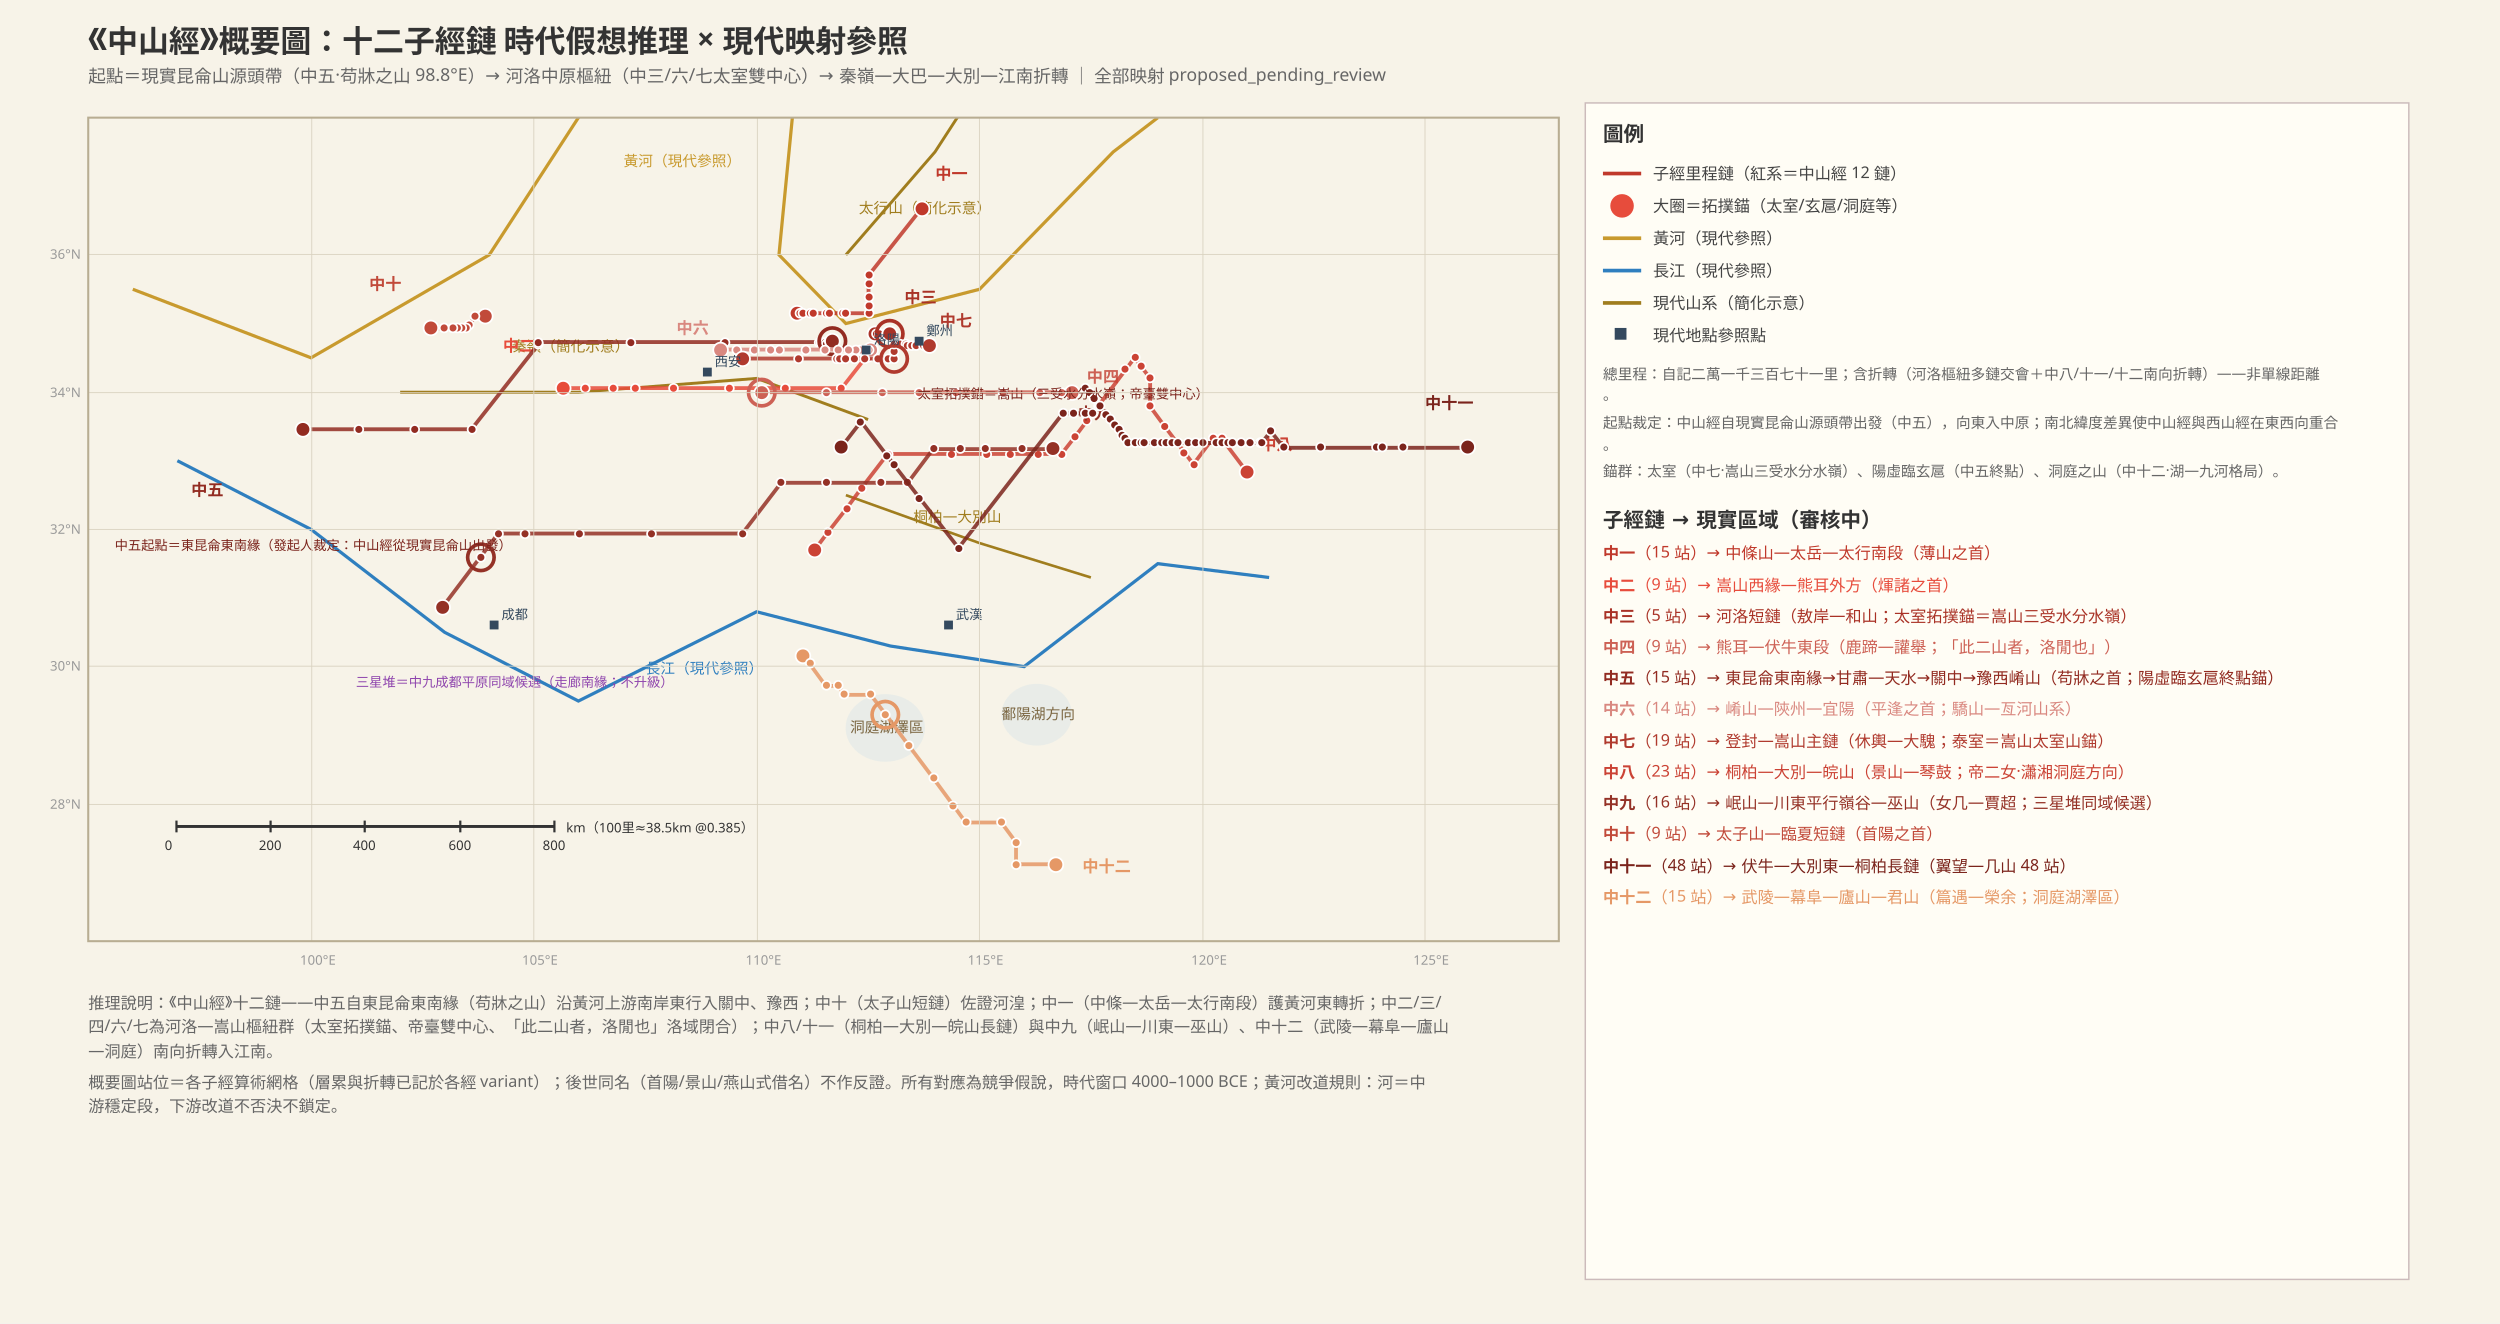
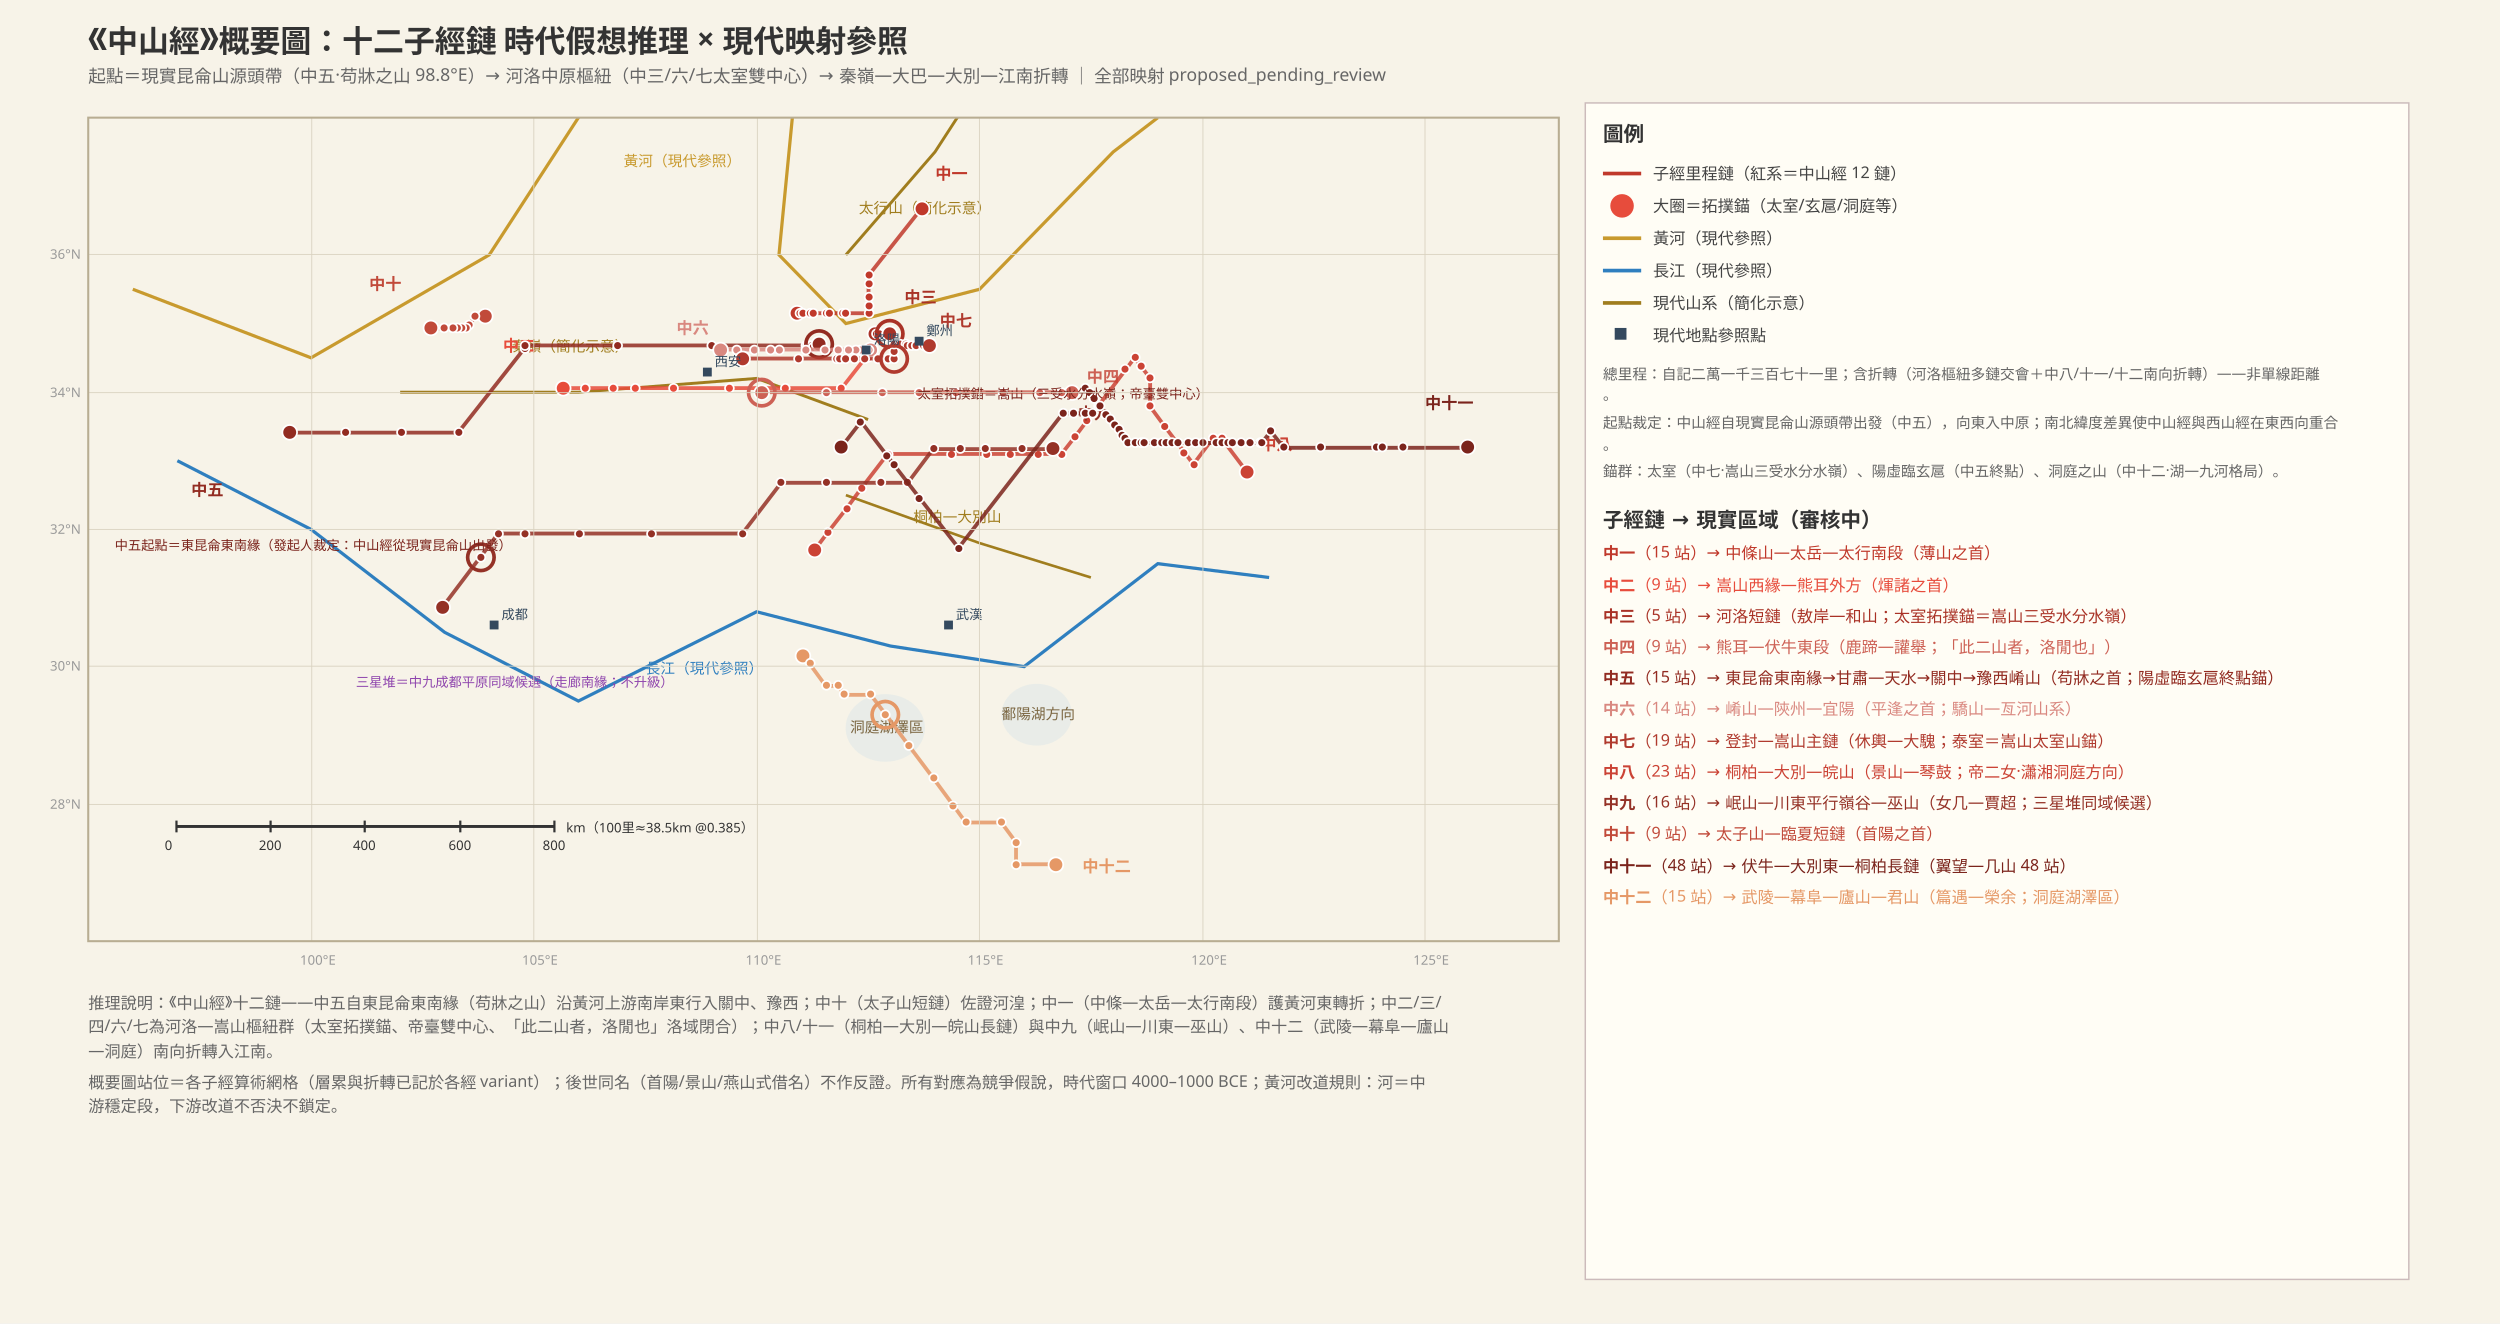
<svg xmlns="http://www.w3.org/2000/svg" width="1700" height="900" font-family="PingFang SC, Hiragino Sans GB, Microsoft YaHei, sans-serif">
  <rect width="1700" height="900" fill="#f7f3e8" />
  <clipPath id="mapclip">
    <rect x="60" y="80" width="1000" height="560" />
  </clipPath>
  <defs>
    <clipPath id="mapclip">
      <rect x="60" y="80" width="1000" height="560" />
    </clipPath>
    <pattern id="sand" width="8" height="8" patternUnits="userSpaceOnUse">
      <rect width="8" height="8" fill="#efe3c0" />
      <circle cx="2" cy="2" r="0.8" fill="#d6b96a" />
      <circle cx="6" cy="6" r="0.8" fill="#d6b96a" />
    </pattern>
  </defs>
  <text x="60" y="34" font-size="21" font-weight="bold" fill="#333">《中山經》概要圖：十二子經鏈 時代假想推理 × 現代映射參照</text>
  <text x="60" y="56" font-size="12" fill="#666">起點＝現實昆侖山源頭帶（中五·苟牀之山 98.8°E）→ 河洛中原樞紐（中三/六/七太室雙中心）→ 秦嶺—大巴—大別—江南折轉 ｜ 全部映射 proposed_pending_review</text>
  <g clip-path="url(#mapclip)">
    <polyline points="90.3,196.7 211.5,243.3 332.7,173.3 393.3,80.0 469.1,-36.7 514.5,10.0 538.8,80.0 529.7,173.3 575.2,220.0 666.1,196.7 757.0,103.3 787.3,80.0" fill="none" stroke="#c89a2e" stroke-width="2.2" />
    <text x="424" y="113" font-size="10" fill="#c89a2e">黃河（現代參照）</text>
    <polyline points="120.6,313.3 211.5,360.0 302.4,430.0 393.3,476.7 514.5,416.0 605.5,439.3 696.4,453.3 787.3,383.3 863.0,392.7" fill="none" stroke="#2f7fbf" stroke-width="2.2" />
    <text x="439" y="458" font-size="10" fill="#2f7fbf">長江（現代參照）</text>
    <polyline points="272.1,266.7 393.3,266.7 514.5,257.3 590.3,285.3" fill="none" stroke="#a07d1e" stroke-width="2" />
    <text x="348" y="239" font-size="10" fill="#a07d1e">秦嶺（簡化示意）</text>
    <polyline points="575.2,173.3 635.8,103.3 681.2,33.3" fill="none" stroke="#a07d1e" stroke-width="2" />
    <text x="584" y="145" font-size="10" fill="#a07d1e">太行山（簡化示意）</text>
    <polyline points="575.2,336.7 666.1,369.3 741.8,392.7" fill="none" stroke="#a07d1e" stroke-width="1.8" />
    <text x="621" y="355" font-size="10" fill="#a07d1e">桐柏—大別山</text>
    <ellipse cx="602" cy="495" rx="27" ry="23" fill="#cfe0e8" opacity="0.35" />
    <text x="578" y="498" font-size="10" fill="#7a6540">洞庭湖澤區</text>
    <ellipse cx="705" cy="486" rx="24" ry="21" fill="#cfe0e8" opacity="0.35" />
    <text x="681" y="489" font-size="10" fill="#7a6540">鄱陽湖方向</text>
    <polyline points="541.8,213.0 544.2,213.0 546.4,213.0 550.9,213.0 552.7,213.0 561.8,213.0 564.2,213.0 573.3,213.0 575.2,213.0 590.6,213.0 590.6,208.3 590.6,201.8 590.6,193.4 590.6,187.3 626.7,141.6" fill="none" stroke="#c0392b" stroke-width="2.6" opacity="0.85" />
    <circle cx="542" cy="213" r="5" fill="#c0392b" stroke="#fff" stroke-width="1.2" />
    <circle cx="544" cy="213" r="3" fill="#c0392b" stroke="#fff" stroke-width="1.2" />
    <circle cx="546" cy="213" r="3" fill="#c0392b" stroke="#fff" stroke-width="1.2" />
    <circle cx="551" cy="213" r="3" fill="#c0392b" stroke="#fff" stroke-width="1.2" />
    <circle cx="553" cy="213" r="3" fill="#c0392b" stroke="#fff" stroke-width="1.2" />
    <circle cx="562" cy="213" r="3" fill="#c0392b" stroke="#fff" stroke-width="1.2" />
    <circle cx="564" cy="213" r="3" fill="#c0392b" stroke="#fff" stroke-width="1.2" />
    <circle cx="573" cy="213" r="3" fill="#c0392b" stroke="#fff" stroke-width="1.2" />
    <circle cx="575" cy="213" r="3" fill="#c0392b" stroke="#fff" stroke-width="1.2" />
    <circle cx="591" cy="213" r="3" fill="#c0392b" stroke="#fff" stroke-width="1.2" />
    <circle cx="591" cy="208" r="3" fill="#c0392b" stroke="#fff" stroke-width="1.2" />
    <circle cx="591" cy="202" r="3" fill="#c0392b" stroke="#fff" stroke-width="1.2" />
    <circle cx="591" cy="193" r="3" fill="#c0392b" stroke="#fff" stroke-width="1.2" />
    <circle cx="591" cy="187" r="3" fill="#c0392b" stroke="#fff" stroke-width="1.2" />
    <circle cx="627" cy="142" r="5" fill="#c0392b" stroke="#fff" stroke-width="1.2" />
    <text x="636" y="122" font-size="11" font-weight="bold" fill="#c0392b">中一</text>
    <polyline points="590.3,241.0 572.4,263.9 534.2,263.9 496.1,263.9 457.9,263.9 432.4,263.9 417.0,263.9 397.9,263.9 382.7,263.9" fill="none" stroke="#e74c3c" stroke-width="2.6" opacity="0.85" />
    <circle cx="590" cy="241" r="5" fill="#e74c3c" stroke="#fff" stroke-width="1.2" />
    <circle cx="572" cy="264" r="3" fill="#e74c3c" stroke="#fff" stroke-width="1.2" />
    <circle cx="534" cy="264" r="3" fill="#e74c3c" stroke="#fff" stroke-width="1.2" />
    <circle cx="496" cy="264" r="3" fill="#e74c3c" stroke="#fff" stroke-width="1.2" />
    <circle cx="458" cy="264" r="3" fill="#e74c3c" stroke="#fff" stroke-width="1.2" />
    <circle cx="432" cy="264" r="3" fill="#e74c3c" stroke="#fff" stroke-width="1.2" />
    <circle cx="417" cy="264" r="3" fill="#e74c3c" stroke="#fff" stroke-width="1.2" />
    <circle cx="398" cy="264" r="3" fill="#e74c3c" stroke="#fff" stroke-width="1.2" />
    <circle cx="383" cy="264" r="5" fill="#e74c3c" stroke="#fff" stroke-width="1.2" />
    <text x="342" y="239" font-size="11" font-weight="bold" fill="#e74c3c">中二</text>
    <polyline points="595.2,227.0 596.4,227.0 597.9,227.0 603.0,227.0 605.5,227.0" fill="none" stroke="#a93226" stroke-width="2.6" opacity="0.85" />
    <circle cx="595" cy="227" r="5" fill="#a93226" stroke="#fff" stroke-width="1.2" />
    <circle cx="596" cy="227" r="3" fill="#a93226" stroke="#fff" stroke-width="1.2" />
    <circle cx="598" cy="227" r="3" fill="#a93226" stroke="#fff" stroke-width="1.2" />
    <circle cx="603" cy="227" r="3" fill="#a93226" stroke="#fff" stroke-width="1.2" />
    <circle cx="605" cy="227" r="5" fill="#a93226" stroke="#fff" stroke-width="1.2" />
    <circle cx="605" cy="227" r="9" fill="none" stroke="#a93226" stroke-width="2.5" />
    <text x="615" y="206" font-size="11" font-weight="bold" fill="#a93226">中三</text>
    <polyline points="728.8,266.7 722.4,266.7 707.3,266.7 681.8,266.7 650.3,266.7 625.2,266.7 599.7,266.7 561.8,266.7 517.6,266.7" fill="none" stroke="#cd6155" stroke-width="2.6" opacity="0.85" />
    <circle cx="729" cy="267" r="5" fill="#cd6155" stroke="#fff" stroke-width="1.2" />
    <circle cx="722" cy="267" r="3" fill="#cd6155" stroke="#fff" stroke-width="1.2" />
    <circle cx="707" cy="267" r="3" fill="#cd6155" stroke="#fff" stroke-width="1.2" />
    <circle cx="682" cy="267" r="3" fill="#cd6155" stroke="#fff" stroke-width="1.2" />
    <circle cx="650" cy="267" r="3" fill="#cd6155" stroke="#fff" stroke-width="1.2" />
    <circle cx="625" cy="267" r="3" fill="#cd6155" stroke="#fff" stroke-width="1.2" />
    <circle cx="600" cy="267" r="3" fill="#cd6155" stroke="#fff" stroke-width="1.2" />
    <circle cx="562" cy="267" r="3" fill="#cd6155" stroke="#fff" stroke-width="1.2" />
    <circle cx="518" cy="267" r="5" fill="#cd6155" stroke="#fff" stroke-width="1.2" />
    <circle cx="518" cy="267" r="9" fill="none" stroke="#cd6155" stroke-width="2.5" />
    <text x="739" y="260" font-size="11" font-weight="bold" fill="#cd6155">中四</text>
-     <polyline points="205.8,291.9 243.9,291.9 282.1,291.9 320.6,291.9 365.8,234.5 365.8,232.6 429.4,232.6 493.3,232.6 557.0,232.6 558.2,232.6 559.4,232.6 560.9,232.6 561.8,234.0 563.6,231.7 566.1,231.7" fill="none" stroke="#922b21" stroke-width="2.6" opacity="0.85" />
-     <circle cx="206" cy="292" r="5" fill="#922b21" stroke="#fff" stroke-width="1.2" />
-     <circle cx="244" cy="292" r="3" fill="#922b21" stroke="#fff" stroke-width="1.2" />
-     <circle cx="282" cy="292" r="3" fill="#922b21" stroke="#fff" stroke-width="1.2" />
-     <circle cx="321" cy="292" r="3" fill="#922b21" stroke="#fff" stroke-width="1.2" />
-     <circle cx="366" cy="234" r="3" fill="#922b21" stroke="#fff" stroke-width="1.2" />
-     <circle cx="366" cy="233" r="3" fill="#922b21" stroke="#fff" stroke-width="1.2" />
-     <circle cx="429" cy="233" r="3" fill="#922b21" stroke="#fff" stroke-width="1.2" />
-     <circle cx="493" cy="233" r="3" fill="#922b21" stroke="#fff" stroke-width="1.2" />
-     <circle cx="557" cy="233" r="3" fill="#922b21" stroke="#fff" stroke-width="1.2" />
-     <circle cx="558" cy="233" r="3" fill="#922b21" stroke="#fff" stroke-width="1.2" />
-     <circle cx="559" cy="233" r="3" fill="#922b21" stroke="#fff" stroke-width="1.2" />
-     <circle cx="561" cy="233" r="3" fill="#922b21" stroke="#fff" stroke-width="1.2" />
-     <circle cx="562" cy="234" r="3" fill="#922b21" stroke="#fff" stroke-width="1.2" />
-     <circle cx="564" cy="232" r="3" fill="#922b21" stroke="#fff" stroke-width="1.2" />
-     <circle cx="566" cy="232" r="5" fill="#922b21" stroke="#fff" stroke-width="1.2" />
-     <circle cx="566" cy="232" r="9" fill="none" stroke="#922b21" stroke-width="2.5" />
+     <polyline points="196.7,294.2 235.2,294.2 273.3,294.2 311.5,294.2 356.7,236.8 356.7,234.9 420.3,234.9 484.2,234.9 547.9,234.9 549.1,234.9 550.3,234.9 551.8,234.9 552.7,236.3 554.5,234.0 557.0,234.0" fill="none" stroke="#922b21" stroke-width="2.6" opacity="0.85" />
+     <circle cx="197" cy="294" r="5" fill="#922b21" stroke="#fff" stroke-width="1.2" />
+     <circle cx="235" cy="294" r="3" fill="#922b21" stroke="#fff" stroke-width="1.2" />
+     <circle cx="273" cy="294" r="3" fill="#922b21" stroke="#fff" stroke-width="1.2" />
+     <circle cx="312" cy="294" r="3" fill="#922b21" stroke="#fff" stroke-width="1.2" />
+     <circle cx="357" cy="237" r="3" fill="#922b21" stroke="#fff" stroke-width="1.2" />
+     <circle cx="357" cy="235" r="3" fill="#922b21" stroke="#fff" stroke-width="1.2" />
+     <circle cx="420" cy="235" r="3" fill="#922b21" stroke="#fff" stroke-width="1.2" />
+     <circle cx="484" cy="235" r="3" fill="#922b21" stroke="#fff" stroke-width="1.2" />
+     <circle cx="548" cy="235" r="3" fill="#922b21" stroke="#fff" stroke-width="1.2" />
+     <circle cx="549" cy="235" r="3" fill="#922b21" stroke="#fff" stroke-width="1.2" />
+     <circle cx="550" cy="235" r="3" fill="#922b21" stroke="#fff" stroke-width="1.2" />
+     <circle cx="552" cy="235" r="3" fill="#922b21" stroke="#fff" stroke-width="1.2" />
+     <circle cx="553" cy="236" r="3" fill="#922b21" stroke="#fff" stroke-width="1.2" />
+     <circle cx="555" cy="234" r="3" fill="#922b21" stroke="#fff" stroke-width="1.2" />
+     <circle cx="557" cy="234" r="5" fill="#922b21" stroke="#fff" stroke-width="1.2" />
+     <circle cx="557" cy="234" r="9" fill="none" stroke="#922b21" stroke-width="2.5" />
    <text x="130" y="337" font-size="11" font-weight="bold" fill="#922b21">中五</text>
    <polyline points="591.8,237.7 590.6,237.7 589.4,237.7 585.5,237.7 581.5,237.7 576.7,237.7 570.3,237.7 560.9,237.7 548.2,237.7 530.3,237.7 523.9,237.7 512.7,237.7 501.2,237.7 489.7,237.7" fill="none" stroke="#d98880" stroke-width="2.6" opacity="0.85" />
    <circle cx="592" cy="238" r="5" fill="#d98880" stroke="#fff" stroke-width="1.2" />
    <circle cx="591" cy="238" r="3" fill="#d98880" stroke="#fff" stroke-width="1.2" />
    <circle cx="589" cy="238" r="3" fill="#d98880" stroke="#fff" stroke-width="1.2" />
    <circle cx="585" cy="238" r="3" fill="#d98880" stroke="#fff" stroke-width="1.2" />
    <circle cx="582" cy="238" r="3" fill="#d98880" stroke="#fff" stroke-width="1.2" />
    <circle cx="577" cy="238" r="3" fill="#d98880" stroke="#fff" stroke-width="1.2" />
    <circle cx="570" cy="238" r="3" fill="#d98880" stroke="#fff" stroke-width="1.2" />
    <circle cx="561" cy="238" r="3" fill="#d98880" stroke="#fff" stroke-width="1.2" />
    <circle cx="548" cy="238" r="3" fill="#d98880" stroke="#fff" stroke-width="1.2" />
    <circle cx="530" cy="238" r="3" fill="#d98880" stroke="#fff" stroke-width="1.2" />
    <circle cx="524" cy="238" r="3" fill="#d98880" stroke="#fff" stroke-width="1.2" />
    <circle cx="513" cy="238" r="3" fill="#d98880" stroke="#fff" stroke-width="1.2" />
    <circle cx="501" cy="238" r="3" fill="#d98880" stroke="#fff" stroke-width="1.2" />
    <circle cx="490" cy="238" r="5" fill="#d98880" stroke="#fff" stroke-width="1.2" />
    <text x="460" y="227" font-size="11" font-weight="bold" fill="#d98880">中六</text>
    <polyline points="505.2,243.8 543.3,243.8 568.8,243.8 571.2,243.8 574.5,243.8 581.2,243.8 588.5,243.8 597.3,243.8 603.6,243.8 607.6,243.8 607.6,239.1 607.6,234.0 611.5,234.0 616.4,234.0 617.3,235.4 620.0,235.4 623.0,235.4 627.6,235.4 631.5,235.4" fill="none" stroke="#b03a2e" stroke-width="2.6" opacity="0.85" />
    <circle cx="505" cy="244" r="5" fill="#b03a2e" stroke="#fff" stroke-width="1.2" />
    <circle cx="543" cy="244" r="3" fill="#b03a2e" stroke="#fff" stroke-width="1.2" />
    <circle cx="569" cy="244" r="3" fill="#b03a2e" stroke="#fff" stroke-width="1.2" />
    <circle cx="571" cy="244" r="3" fill="#b03a2e" stroke="#fff" stroke-width="1.2" />
    <circle cx="575" cy="244" r="3" fill="#b03a2e" stroke="#fff" stroke-width="1.2" />
    <circle cx="581" cy="244" r="3" fill="#b03a2e" stroke="#fff" stroke-width="1.2" />
    <circle cx="588" cy="244" r="3" fill="#b03a2e" stroke="#fff" stroke-width="1.2" />
    <circle cx="597" cy="244" r="3" fill="#b03a2e" stroke="#fff" stroke-width="1.2" />
    <circle cx="604" cy="244" r="3" fill="#b03a2e" stroke="#fff" stroke-width="1.2" />
    <circle cx="608" cy="244" r="3" fill="#b03a2e" stroke="#fff" stroke-width="1.2" />
    <circle cx="608" cy="239" r="3" fill="#b03a2e" stroke="#fff" stroke-width="1.2" />
    <circle cx="608" cy="234" r="3" fill="#b03a2e" stroke="#fff" stroke-width="1.2" />
    <circle cx="612" cy="234" r="3" fill="#b03a2e" stroke="#fff" stroke-width="1.2" />
    <circle cx="616" cy="234" r="3" fill="#b03a2e" stroke="#fff" stroke-width="1.2" />
    <circle cx="617" cy="235" r="3" fill="#b03a2e" stroke="#fff" stroke-width="1.2" />
    <circle cx="620" cy="235" r="3" fill="#b03a2e" stroke="#fff" stroke-width="1.2" />
    <circle cx="623" cy="235" r="3" fill="#b03a2e" stroke="#fff" stroke-width="1.2" />
    <circle cx="628" cy="235" r="3" fill="#b03a2e" stroke="#fff" stroke-width="1.2" />
    <circle cx="632" cy="235" r="5" fill="#b03a2e" stroke="#fff" stroke-width="1.2" />
    <circle cx="608" cy="244" r="9" fill="none" stroke="#b03a2e" stroke-width="2.5" />
    <text x="639" y="222" font-size="11" font-weight="bold" fill="#b03a2e">中七</text>
    <polyline points="553.9,374.0 562.7,362.3 575.8,345.5 586.1,331.5 603.6,308.7 646.7,308.7 671.2,308.7 687.3,308.7 705.8,308.7 721.8,308.7 730.6,297.5 739.4,285.8 765.5,251.3 771.5,243.3 775.8,248.9 782.1,257.3 782.1,276.5 792.4,290.5 805.5,307.7 811.5,315.7 824.5,298.4 830.9,298.4 848.2,321.3" fill="none" stroke="#cb4335" stroke-width="2.6" opacity="0.85" />
    <circle cx="554" cy="374" r="5" fill="#cb4335" stroke="#fff" stroke-width="1.2" />
    <circle cx="563" cy="362" r="3" fill="#cb4335" stroke="#fff" stroke-width="1.2" />
    <circle cx="576" cy="346" r="3" fill="#cb4335" stroke="#fff" stroke-width="1.2" />
    <circle cx="586" cy="332" r="3" fill="#cb4335" stroke="#fff" stroke-width="1.2" />
    <circle cx="604" cy="309" r="3" fill="#cb4335" stroke="#fff" stroke-width="1.2" />
    <circle cx="647" cy="309" r="3" fill="#cb4335" stroke="#fff" stroke-width="1.2" />
    <circle cx="671" cy="309" r="3" fill="#cb4335" stroke="#fff" stroke-width="1.2" />
    <circle cx="687" cy="309" r="3" fill="#cb4335" stroke="#fff" stroke-width="1.2" />
    <circle cx="706" cy="309" r="3" fill="#cb4335" stroke="#fff" stroke-width="1.2" />
    <circle cx="722" cy="309" r="3" fill="#cb4335" stroke="#fff" stroke-width="1.2" />
    <circle cx="731" cy="297" r="3" fill="#cb4335" stroke="#fff" stroke-width="1.2" />
    <circle cx="739" cy="286" r="3" fill="#cb4335" stroke="#fff" stroke-width="1.2" />
    <circle cx="765" cy="251" r="3" fill="#cb4335" stroke="#fff" stroke-width="1.2" />
    <circle cx="772" cy="243" r="3" fill="#cb4335" stroke="#fff" stroke-width="1.2" />
    <circle cx="776" cy="249" r="3" fill="#cb4335" stroke="#fff" stroke-width="1.2" />
    <circle cx="782" cy="257" r="3" fill="#cb4335" stroke="#fff" stroke-width="1.2" />
    <circle cx="782" cy="276" r="3" fill="#cb4335" stroke="#fff" stroke-width="1.2" />
    <circle cx="792" cy="290" r="3" fill="#cb4335" stroke="#fff" stroke-width="1.2" />
    <circle cx="805" cy="308" r="3" fill="#cb4335" stroke="#fff" stroke-width="1.2" />
    <circle cx="812" cy="316" r="3" fill="#cb4335" stroke="#fff" stroke-width="1.2" />
    <circle cx="825" cy="298" r="3" fill="#cb4335" stroke="#fff" stroke-width="1.2" />
    <circle cx="831" cy="298" r="3" fill="#cb4335" stroke="#fff" stroke-width="1.2" />
    <circle cx="848" cy="321" r="5" fill="#cb4335" stroke="#fff" stroke-width="1.2" />
    <text x="857" y="306" font-size="11" font-weight="bold" fill="#cb4335">中八</text>
    <polyline points="300.6,413.2 326.7,378.7 338.8,362.8 357.3,362.8 394.2,362.8 443.3,362.8 504.8,362.8 531.2,328.3 561.8,328.3 598.8,328.3 617.3,328.3 634.5,305.4 653.0,305.4 670.3,305.4 694.8,305.4 715.8,305.4" fill="none" stroke="#943126" stroke-width="2.6" opacity="0.85" />
    <circle cx="301" cy="413" r="5" fill="#943126" stroke="#fff" stroke-width="1.2" />
    <circle cx="327" cy="379" r="3" fill="#943126" stroke="#fff" stroke-width="1.2" />
    <circle cx="339" cy="363" r="3" fill="#943126" stroke="#fff" stroke-width="1.2" />
    <circle cx="357" cy="363" r="3" fill="#943126" stroke="#fff" stroke-width="1.2" />
    <circle cx="394" cy="363" r="3" fill="#943126" stroke="#fff" stroke-width="1.2" />
    <circle cx="443" cy="363" r="3" fill="#943126" stroke="#fff" stroke-width="1.2" />
    <circle cx="505" cy="363" r="3" fill="#943126" stroke="#fff" stroke-width="1.2" />
    <circle cx="531" cy="328" r="3" fill="#943126" stroke="#fff" stroke-width="1.2" />
    <circle cx="562" cy="328" r="3" fill="#943126" stroke="#fff" stroke-width="1.2" />
    <circle cx="599" cy="328" r="3" fill="#943126" stroke="#fff" stroke-width="1.2" />
    <circle cx="617" cy="328" r="3" fill="#943126" stroke="#fff" stroke-width="1.2" />
    <circle cx="635" cy="305" r="3" fill="#943126" stroke="#fff" stroke-width="1.2" />
    <circle cx="653" cy="305" r="3" fill="#943126" stroke="#fff" stroke-width="1.2" />
    <circle cx="670" cy="305" r="3" fill="#943126" stroke="#fff" stroke-width="1.2" />
    <circle cx="695" cy="305" r="3" fill="#943126" stroke="#fff" stroke-width="1.2" />
    <circle cx="716" cy="305" r="5" fill="#943126" stroke="#fff" stroke-width="1.2" />
    <circle cx="327" cy="379" r="9" fill="none" stroke="#943126" stroke-width="2.5" />
    <text x="733" y="285" font-size="11" font-weight="bold" fill="#943126">中九</text>
    <polyline points="329.7,215.3 323.3,215.3 318.8,220.9 317.0,223.3 314.2,223.3 310.6,223.3 307.9,223.3 301.5,223.3 292.7,223.3" fill="none" stroke="#c14a3a" stroke-width="2.6" opacity="0.85" />
    <circle cx="330" cy="215" r="5" fill="#c14a3a" stroke="#fff" stroke-width="1.2" />
    <circle cx="323" cy="215" r="3" fill="#c14a3a" stroke="#fff" stroke-width="1.2" />
    <circle cx="319" cy="221" r="3" fill="#c14a3a" stroke="#fff" stroke-width="1.2" />
    <circle cx="317" cy="223" r="3" fill="#c14a3a" stroke="#fff" stroke-width="1.2" />
    <circle cx="314" cy="223" r="3" fill="#c14a3a" stroke="#fff" stroke-width="1.2" />
    <circle cx="311" cy="223" r="3" fill="#c14a3a" stroke="#fff" stroke-width="1.2" />
    <circle cx="308" cy="223" r="3" fill="#c14a3a" stroke="#fff" stroke-width="1.2" />
    <circle cx="302" cy="223" r="3" fill="#c14a3a" stroke="#fff" stroke-width="1.2" />
    <circle cx="293" cy="223" r="5" fill="#c14a3a" stroke="#fff" stroke-width="1.2" />
    <text x="251" y="197" font-size="11" font-weight="bold" fill="#c14a3a">中十</text>
    <polyline points="572.1,304.0 585.5,286.7 603.0,309.6 607.6,315.7 625.2,338.5 651.8,372.6 722.7,281.1 730.3,281.1 737.9,281.1 742.7,281.1 747.3,275.5 738.2,263.9 740.9,267.1 743.9,271.3 747.6,276.0 752.1,281.6 754.8,284.9 757.9,289.1 760.6,292.3 763.0,296.1 764.8,298.4 767.0,301.2 772.1,301.2 775.8,301.2 778.5,301.2 784.5,301.2 789.7,301.2 793.3,301.2 797.3,301.2 800.9,301.2 807.9,301.2 813.3,301.2 818.5,301.2 827.3,301.2 830.9,301.2 834.8,301.2 837.9,301.2 844.2,301.2 850.3,301.2 856.7,301.2 857.9,301.2 864.2,293.3 873.0,304.5 898.2,304.5 935.8,304.5 940.0,304.5 953.9,304.5 997.6,304.5" fill="none" stroke="#7b241c" stroke-width="2.6" opacity="0.85" />
    <circle cx="572" cy="304" r="5" fill="#7b241c" stroke="#fff" stroke-width="1.2" />
    <circle cx="585" cy="287" r="3" fill="#7b241c" stroke="#fff" stroke-width="1.2" />
    <circle cx="603" cy="310" r="3" fill="#7b241c" stroke="#fff" stroke-width="1.2" />
    <circle cx="608" cy="316" r="3" fill="#7b241c" stroke="#fff" stroke-width="1.2" />
    <circle cx="625" cy="339" r="3" fill="#7b241c" stroke="#fff" stroke-width="1.2" />
    <circle cx="652" cy="373" r="3" fill="#7b241c" stroke="#fff" stroke-width="1.2" />
    <circle cx="723" cy="281" r="3" fill="#7b241c" stroke="#fff" stroke-width="1.2" />
    <circle cx="730" cy="281" r="3" fill="#7b241c" stroke="#fff" stroke-width="1.2" />
    <circle cx="738" cy="281" r="3" fill="#7b241c" stroke="#fff" stroke-width="1.2" />
    <circle cx="743" cy="281" r="3" fill="#7b241c" stroke="#fff" stroke-width="1.2" />
    <circle cx="747" cy="276" r="3" fill="#7b241c" stroke="#fff" stroke-width="1.2" />
    <circle cx="738" cy="264" r="3" fill="#7b241c" stroke="#fff" stroke-width="1.2" />
    <circle cx="741" cy="267" r="3" fill="#7b241c" stroke="#fff" stroke-width="1.2" />
    <circle cx="744" cy="271" r="3" fill="#7b241c" stroke="#fff" stroke-width="1.2" />
    <circle cx="748" cy="276" r="3" fill="#7b241c" stroke="#fff" stroke-width="1.2" />
    <circle cx="752" cy="282" r="3" fill="#7b241c" stroke="#fff" stroke-width="1.2" />
    <circle cx="755" cy="285" r="3" fill="#7b241c" stroke="#fff" stroke-width="1.2" />
    <circle cx="758" cy="289" r="3" fill="#7b241c" stroke="#fff" stroke-width="1.2" />
    <circle cx="761" cy="292" r="3" fill="#7b241c" stroke="#fff" stroke-width="1.2" />
    <circle cx="763" cy="296" r="3" fill="#7b241c" stroke="#fff" stroke-width="1.2" />
    <circle cx="765" cy="298" r="3" fill="#7b241c" stroke="#fff" stroke-width="1.2" />
    <circle cx="767" cy="301" r="3" fill="#7b241c" stroke="#fff" stroke-width="1.2" />
    <circle cx="772" cy="301" r="3" fill="#7b241c" stroke="#fff" stroke-width="1.2" />
    <circle cx="776" cy="301" r="3" fill="#7b241c" stroke="#fff" stroke-width="1.2" />
    <circle cx="778" cy="301" r="3" fill="#7b241c" stroke="#fff" stroke-width="1.2" />
    <circle cx="785" cy="301" r="3" fill="#7b241c" stroke="#fff" stroke-width="1.2" />
    <circle cx="790" cy="301" r="3" fill="#7b241c" stroke="#fff" stroke-width="1.2" />
    <circle cx="793" cy="301" r="3" fill="#7b241c" stroke="#fff" stroke-width="1.2" />
    <circle cx="797" cy="301" r="3" fill="#7b241c" stroke="#fff" stroke-width="1.2" />
    <circle cx="801" cy="301" r="3" fill="#7b241c" stroke="#fff" stroke-width="1.2" />
    <circle cx="808" cy="301" r="3" fill="#7b241c" stroke="#fff" stroke-width="1.2" />
    <circle cx="813" cy="301" r="3" fill="#7b241c" stroke="#fff" stroke-width="1.2" />
    <circle cx="818" cy="301" r="3" fill="#7b241c" stroke="#fff" stroke-width="1.2" />
    <circle cx="827" cy="301" r="3" fill="#7b241c" stroke="#fff" stroke-width="1.2" />
    <circle cx="831" cy="301" r="3" fill="#7b241c" stroke="#fff" stroke-width="1.2" />
    <circle cx="835" cy="301" r="3" fill="#7b241c" stroke="#fff" stroke-width="1.2" />
    <circle cx="838" cy="301" r="3" fill="#7b241c" stroke="#fff" stroke-width="1.2" />
    <circle cx="844" cy="301" r="3" fill="#7b241c" stroke="#fff" stroke-width="1.2" />
    <circle cx="850" cy="301" r="3" fill="#7b241c" stroke="#fff" stroke-width="1.2" />
    <circle cx="857" cy="301" r="3" fill="#7b241c" stroke="#fff" stroke-width="1.2" />
    <circle cx="858" cy="301" r="3" fill="#7b241c" stroke="#fff" stroke-width="1.2" />
    <circle cx="864" cy="293" r="3" fill="#7b241c" stroke="#fff" stroke-width="1.2" />
    <circle cx="873" cy="304" r="3" fill="#7b241c" stroke="#fff" stroke-width="1.2" />
    <circle cx="898" cy="304" r="3" fill="#7b241c" stroke="#fff" stroke-width="1.2" />
    <circle cx="936" cy="304" r="3" fill="#7b241c" stroke="#fff" stroke-width="1.2" />
    <circle cx="940" cy="304" r="3" fill="#7b241c" stroke="#fff" stroke-width="1.2" />
    <circle cx="954" cy="304" r="3" fill="#7b241c" stroke="#fff" stroke-width="1.2" />
    <circle cx="998" cy="304" r="5" fill="#7b241c" stroke="#fff" stroke-width="1.2" />
    <text x="969" y="278" font-size="11" font-weight="bold" fill="#7b241c">中十一</text>
    <polyline points="546.4,445.9 550.6,451.5 561.5,466.4 570.0,466.4 574.2,472.5 592.1,472.5 602.4,486.0 617.6,506.5 634.8,529.4 648.2,547.6 656.7,559.3 680.9,559.3 690.9,572.8 690.9,587.7 718.5,587.7" fill="none" stroke="#e59866" stroke-width="2.6" opacity="0.85" />
    <circle cx="546" cy="446" r="5" fill="#e59866" stroke="#fff" stroke-width="1.2" />
    <circle cx="551" cy="451" r="3" fill="#e59866" stroke="#fff" stroke-width="1.2" />
    <circle cx="562" cy="466" r="3" fill="#e59866" stroke="#fff" stroke-width="1.2" />
    <circle cx="570" cy="466" r="3" fill="#e59866" stroke="#fff" stroke-width="1.2" />
    <circle cx="574" cy="472" r="3" fill="#e59866" stroke="#fff" stroke-width="1.2" />
    <circle cx="592" cy="472" r="3" fill="#e59866" stroke="#fff" stroke-width="1.2" />
    <circle cx="602" cy="486" r="3" fill="#e59866" stroke="#fff" stroke-width="1.2" />
    <circle cx="618" cy="507" r="3" fill="#e59866" stroke="#fff" stroke-width="1.2" />
    <circle cx="635" cy="529" r="3" fill="#e59866" stroke="#fff" stroke-width="1.2" />
    <circle cx="648" cy="548" r="3" fill="#e59866" stroke="#fff" stroke-width="1.2" />
    <circle cx="657" cy="559" r="3" fill="#e59866" stroke="#fff" stroke-width="1.2" />
    <circle cx="681" cy="559" r="3" fill="#e59866" stroke="#fff" stroke-width="1.2" />
    <circle cx="691" cy="573" r="3" fill="#e59866" stroke="#fff" stroke-width="1.2" />
    <circle cx="691" cy="588" r="3" fill="#e59866" stroke="#fff" stroke-width="1.2" />
    <circle cx="718" cy="588" r="5" fill="#e59866" stroke="#fff" stroke-width="1.2" />
    <circle cx="602" cy="486" r="9" fill="none" stroke="#e59866" stroke-width="2.5" />
    <text x="736" y="593" font-size="11" font-weight="bold" fill="#e59866">中十二</text>
    <text x="624" y="271" font-size="9" fill="#7b241c">太室拓撲錨＝嵩山（三受水分水嶺；帝臺雙中心）</text>
    <text x="78" y="374" font-size="9" fill="#7b241c">中五起點＝東昆侖東南緣（發起人裁定：中山經從現實昆侖山出發）</text>
    <text x="242" y="467" font-size="9" fill="#8e44ad">三星堆＝中九成都平原同域候選（走廊南緣；不升級）</text>
    <rect x="478" y="250" width="6" height="6" fill="#34495e" />
    <text x="486" y="249" font-size="9" fill="#34495e">西安</text>
    <rect x="586" y="235" width="6" height="6" fill="#34495e" />
    <text x="594" y="234" font-size="9" fill="#34495e">洛陽</text>
    <rect x="622" y="229" width="6" height="6" fill="#34495e" />
    <text x="630" y="228" font-size="9" fill="#34495e">鄭州</text>
    <rect x="333" y="422" width="6" height="6" fill="#34495e" />
    <text x="341" y="421" font-size="9" fill="#34495e">成都</text>
    <rect x="642" y="422" width="6" height="6" fill="#34495e" />
    <text x="650" y="421" font-size="9" fill="#34495e">武漢</text>
  </g>
  <line x1="212" y1="640" x2="212" y2="80" stroke="#d9d2c0" stroke-width="0.6" />
  <text x="204" y="656" font-size="9" fill="#999">100°E</text>
  <line x1="363" y1="640" x2="363" y2="80" stroke="#d9d2c0" stroke-width="0.6" />
  <text x="355" y="656" font-size="9" fill="#999">105°E</text>
  <line x1="515" y1="640" x2="515" y2="80" stroke="#d9d2c0" stroke-width="0.6" />
  <text x="507" y="656" font-size="9" fill="#999">110°E</text>
  <line x1="666" y1="640" x2="666" y2="80" stroke="#d9d2c0" stroke-width="0.6" />
  <text x="658" y="656" font-size="9" fill="#999">115°E</text>
  <line x1="818" y1="640" x2="818" y2="80" stroke="#d9d2c0" stroke-width="0.6" />
  <text x="810" y="656" font-size="9" fill="#999">120°E</text>
  <line x1="969" y1="640" x2="969" y2="80" stroke="#d9d2c0" stroke-width="0.6" />
  <text x="961" y="656" font-size="9" fill="#999">125°E</text>
  <line x1="60" y1="547" x2="1060" y2="547" stroke="#d9d2c0" stroke-width="0.6" />
  <text x="34" y="550" font-size="9" fill="#999">28°N</text>
  <line x1="60" y1="453" x2="1060" y2="453" stroke="#d9d2c0" stroke-width="0.6" />
  <text x="34" y="456" font-size="9" fill="#999">30°N</text>
  <line x1="60" y1="360" x2="1060" y2="360" stroke="#d9d2c0" stroke-width="0.6" />
  <text x="34" y="363" font-size="9" fill="#999">32°N</text>
  <line x1="60" y1="267" x2="1060" y2="267" stroke="#d9d2c0" stroke-width="0.6" />
  <text x="34" y="270" font-size="9" fill="#999">34°N</text>
  <line x1="60" y1="173" x2="1060" y2="173" stroke="#d9d2c0" stroke-width="0.6" />
  <text x="34" y="176" font-size="9" fill="#999">36°N</text>
  <rect x="60" y="80" width="1000" height="560" fill="none" stroke="#b8ad92" stroke-width="1.4" />
  <line x1="120" y1="562" x2="377" y2="562" stroke="#333" stroke-width="2" />
  <line x1="120" y1="558" x2="120" y2="566" stroke="#333" stroke-width="1.5" />
  <text x="112" y="578" font-size="9" fill="#333">0</text>
  <line x1="184" y1="558" x2="184" y2="566" stroke="#333" stroke-width="1.5" />
  <text x="176" y="578" font-size="9" fill="#333">200</text>
  <line x1="248" y1="558" x2="248" y2="566" stroke="#333" stroke-width="1.5" />
  <text x="240" y="578" font-size="9" fill="#333">400</text>
  <line x1="313" y1="558" x2="313" y2="566" stroke="#333" stroke-width="1.5" />
  <text x="305" y="578" font-size="9" fill="#333">600</text>
  <line x1="377" y1="558" x2="377" y2="566" stroke="#333" stroke-width="1.5" />
  <text x="369" y="578" font-size="9" fill="#333">800</text>
  <text x="385" y="566" font-size="9" fill="#333">km（100里≈38.5km @0.385）</text>
  <rect x="1078" y="70" width="560" height="800" fill="#fffdf5" stroke="#cbb" />
  <text x="1090" y="96" font-size="14" font-weight="bold" fill="#333">圖例</text>
  <line x1="1090" y1="118" x2="1116" y2="118" stroke="#c0392b" stroke-width="2.5" />
  <text x="1124" y="122" font-size="11" fill="#444">子經里程鏈（紅系＝中山經 12 鏈）</text>
  <circle cx="1103" cy="140" r="8" fill="#e74c3c" />
  <text x="1124" y="144" font-size="11" fill="#444">大圈＝拓撲錨（太室/玄扈/洞庭等）</text>
  <line x1="1090" y1="162" x2="1116" y2="162" stroke="#c89a2e" stroke-width="2.5" />
  <text x="1124" y="166" font-size="11" fill="#444">黃河（現代參照）</text>
  <line x1="1090" y1="184" x2="1116" y2="184" stroke="#2f7fbf" stroke-width="2.5" />
  <text x="1124" y="188" font-size="11" fill="#444">長江（現代參照）</text>
  <line x1="1090" y1="206" x2="1116" y2="206" stroke="#a07d1e" stroke-width="2.5" />
  <text x="1124" y="210" font-size="11" fill="#444">現代山系（簡化示意）</text>
  <rect x="1098" y="223" width="8" height="8" fill="#34495e" />
  <text x="1124" y="232" font-size="11" fill="#444">現代地點參照點</text>
  <text x="1090" y="258" font-size="10" fill="#666">總里程：自記二萬一千三百七十一里；含折轉（河洛樞紐多鏈交會＋中八/十一/十二南向折轉）——非單線距離</text>
  <text x="1090" y="272" font-size="10" fill="#666">。</text>
  <text x="1090" y="291" font-size="10" fill="#666">起點裁定：中山經自現實昆侖山源頭帶出發（中五），向東入中原；南北緯度差異使中山經與西山經在東西向重合</text>
  <text x="1090" y="306" font-size="10" fill="#666">。</text>
  <text x="1090" y="324" font-size="10" fill="#666">錨群：太室（中七·嵩山三受水分水嶺）、陽虛臨玄扈（中五終點）、洞庭之山（中十二·湖—九河格局）。</text>
  <text x="1090" y="358.5" font-size="14" font-weight="bold" fill="#333">子經鏈 → 現實區域（審核中）</text>
  <text x="1090" y="380" font-size="11" fill="#c0392b">
    <tspan font-weight="bold">中一</tspan>（15 站）→ 中條山—太岳—太行南段（薄山之首）</text>
  <text x="1090" y="402" font-size="11" fill="#e74c3c">
    <tspan font-weight="bold">中二</tspan>（9 站）→ 嵩山西緣—熊耳外方（煇諸之首）</text>
  <text x="1090" y="423" font-size="11" fill="#a93226">
    <tspan font-weight="bold">中三</tspan>（5 站）→ 河洛短鏈（敖岸—和山；太室拓撲錨＝嵩山三受水分水嶺）</text>
  <text x="1090" y="444" font-size="11" fill="#cd6155">
    <tspan font-weight="bold">中四</tspan>（9 站）→ 熊耳—伏牛東段（鹿蹄—讙舉；「此二山者，洛閒也」）</text>
  <text x="1090" y="465" font-size="11" fill="#922b21">
    <tspan font-weight="bold">中五</tspan>（15 站）→ 東昆侖東南緣→甘肅—天水→關中→豫西崤山（苟牀之首；陽虛臨玄扈終點錨）</text>
  <text x="1090" y="486" font-size="11" fill="#d98880">
    <tspan font-weight="bold">中六</tspan>（14 站）→ 崤山—陝州—宜陽（平逢之首；驕山—亙河山系）</text>
  <text x="1090" y="508" font-size="11" fill="#b03a2e">
    <tspan font-weight="bold">中七</tspan>（19 站）→ 登封—嵩山主鏈（休輿—大騩；泰室＝嵩山太室山錨）</text>
  <text x="1090" y="529" font-size="11" fill="#cb4335">
    <tspan font-weight="bold">中八</tspan>（23 站）→ 桐柏—大別—皖山（景山—琴鼓；帝二女·瀟湘洞庭方向）</text>
  <text x="1090" y="550" font-size="11" fill="#943126">
    <tspan font-weight="bold">中九</tspan>（16 站）→ 岷山—川東平行嶺谷—巫山（女几—賈超；三星堆同域候選）</text>
  <text x="1090" y="571" font-size="11" fill="#c14a3a">
    <tspan font-weight="bold">中十</tspan>（9 站）→ 太子山—臨夏短鏈（首陽之首）</text>
  <text x="1090" y="593" font-size="11" fill="#7b241c">
    <tspan font-weight="bold">中十一</tspan>（48 站）→ 伏牛—大別東—桐柏長鏈（翼望—几山 48 站）</text>
  <text x="1090" y="614" font-size="11" fill="#e59866">
    <tspan font-weight="bold">中十二</tspan>（15 站）→ 武陵—幕阜—廬山—君山（篇遇—榮余；洞庭湖澤區）</text>
  <text x="60" y="686" font-size="11" fill="#666">推理說明：《中山經》十二鏈——中五自東昆侖東南緣（苟牀之山）沿黃河上游南岸東行入關中、豫西；中十（太子山短鏈）佐證河湟；中一（中條—太岳—太行南段）護黃河東轉折；中二/三/</text>
  <text x="60" y="702" font-size="11" fill="#666">四/六/七為河洛—嵩山樞紐群（太室拓撲錨、帝臺雙中心、「此二山者，洛閒也」洛域閉合）；中八/十一（桐柏—大別—皖山長鏈）與中九（岷山—川東—巫山）、中十二（武陵—幕阜—廬山</text>
  <text x="60" y="718" font-size="11" fill="#666">—洞庭）南向折轉入江南。</text>
  <text x="60" y="740" font-size="11" fill="#666">概要圖站位＝各子經算術網格（層累與折轉已記於各經 variant）；後世同名（首陽/景山/燕山式借名）不作反證。所有對應為競爭假說，時代窗口 4000–1000 BCE；黃河改道規則：河＝中</text>
  <text x="60" y="756" font-size="11" fill="#666">游穩定段，下游改道不否決不鎖定。</text>
</svg>
